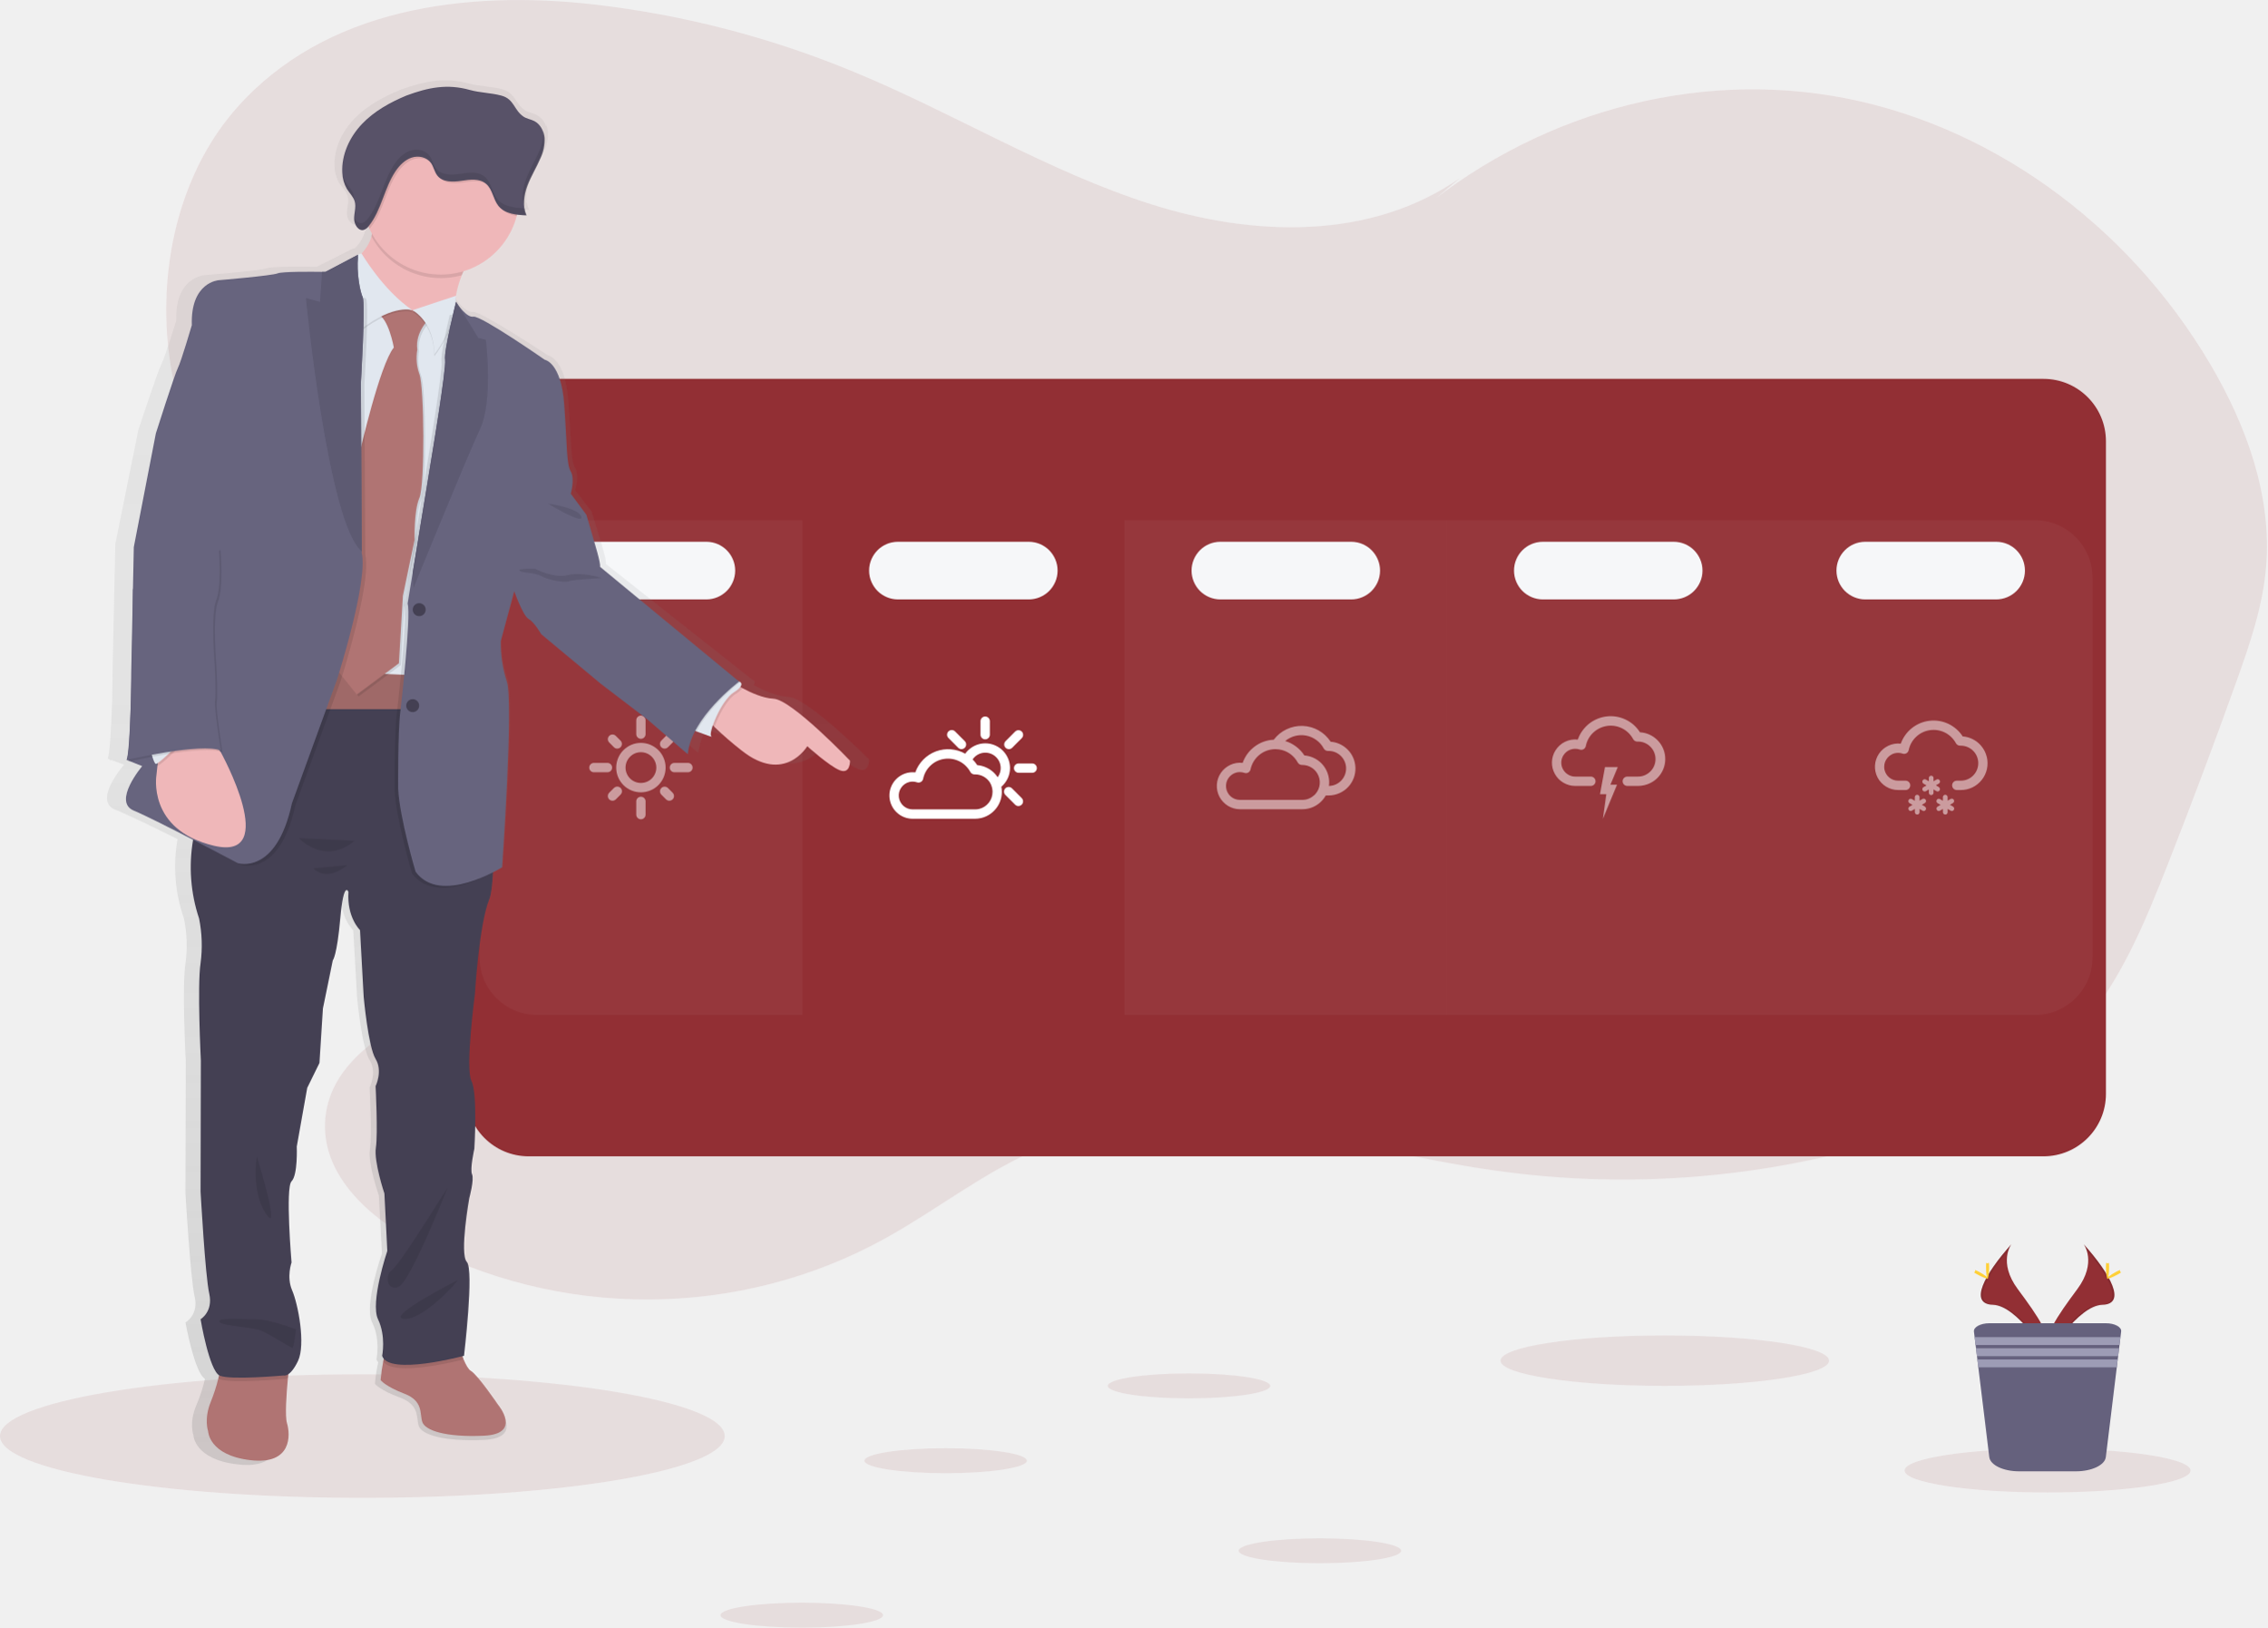
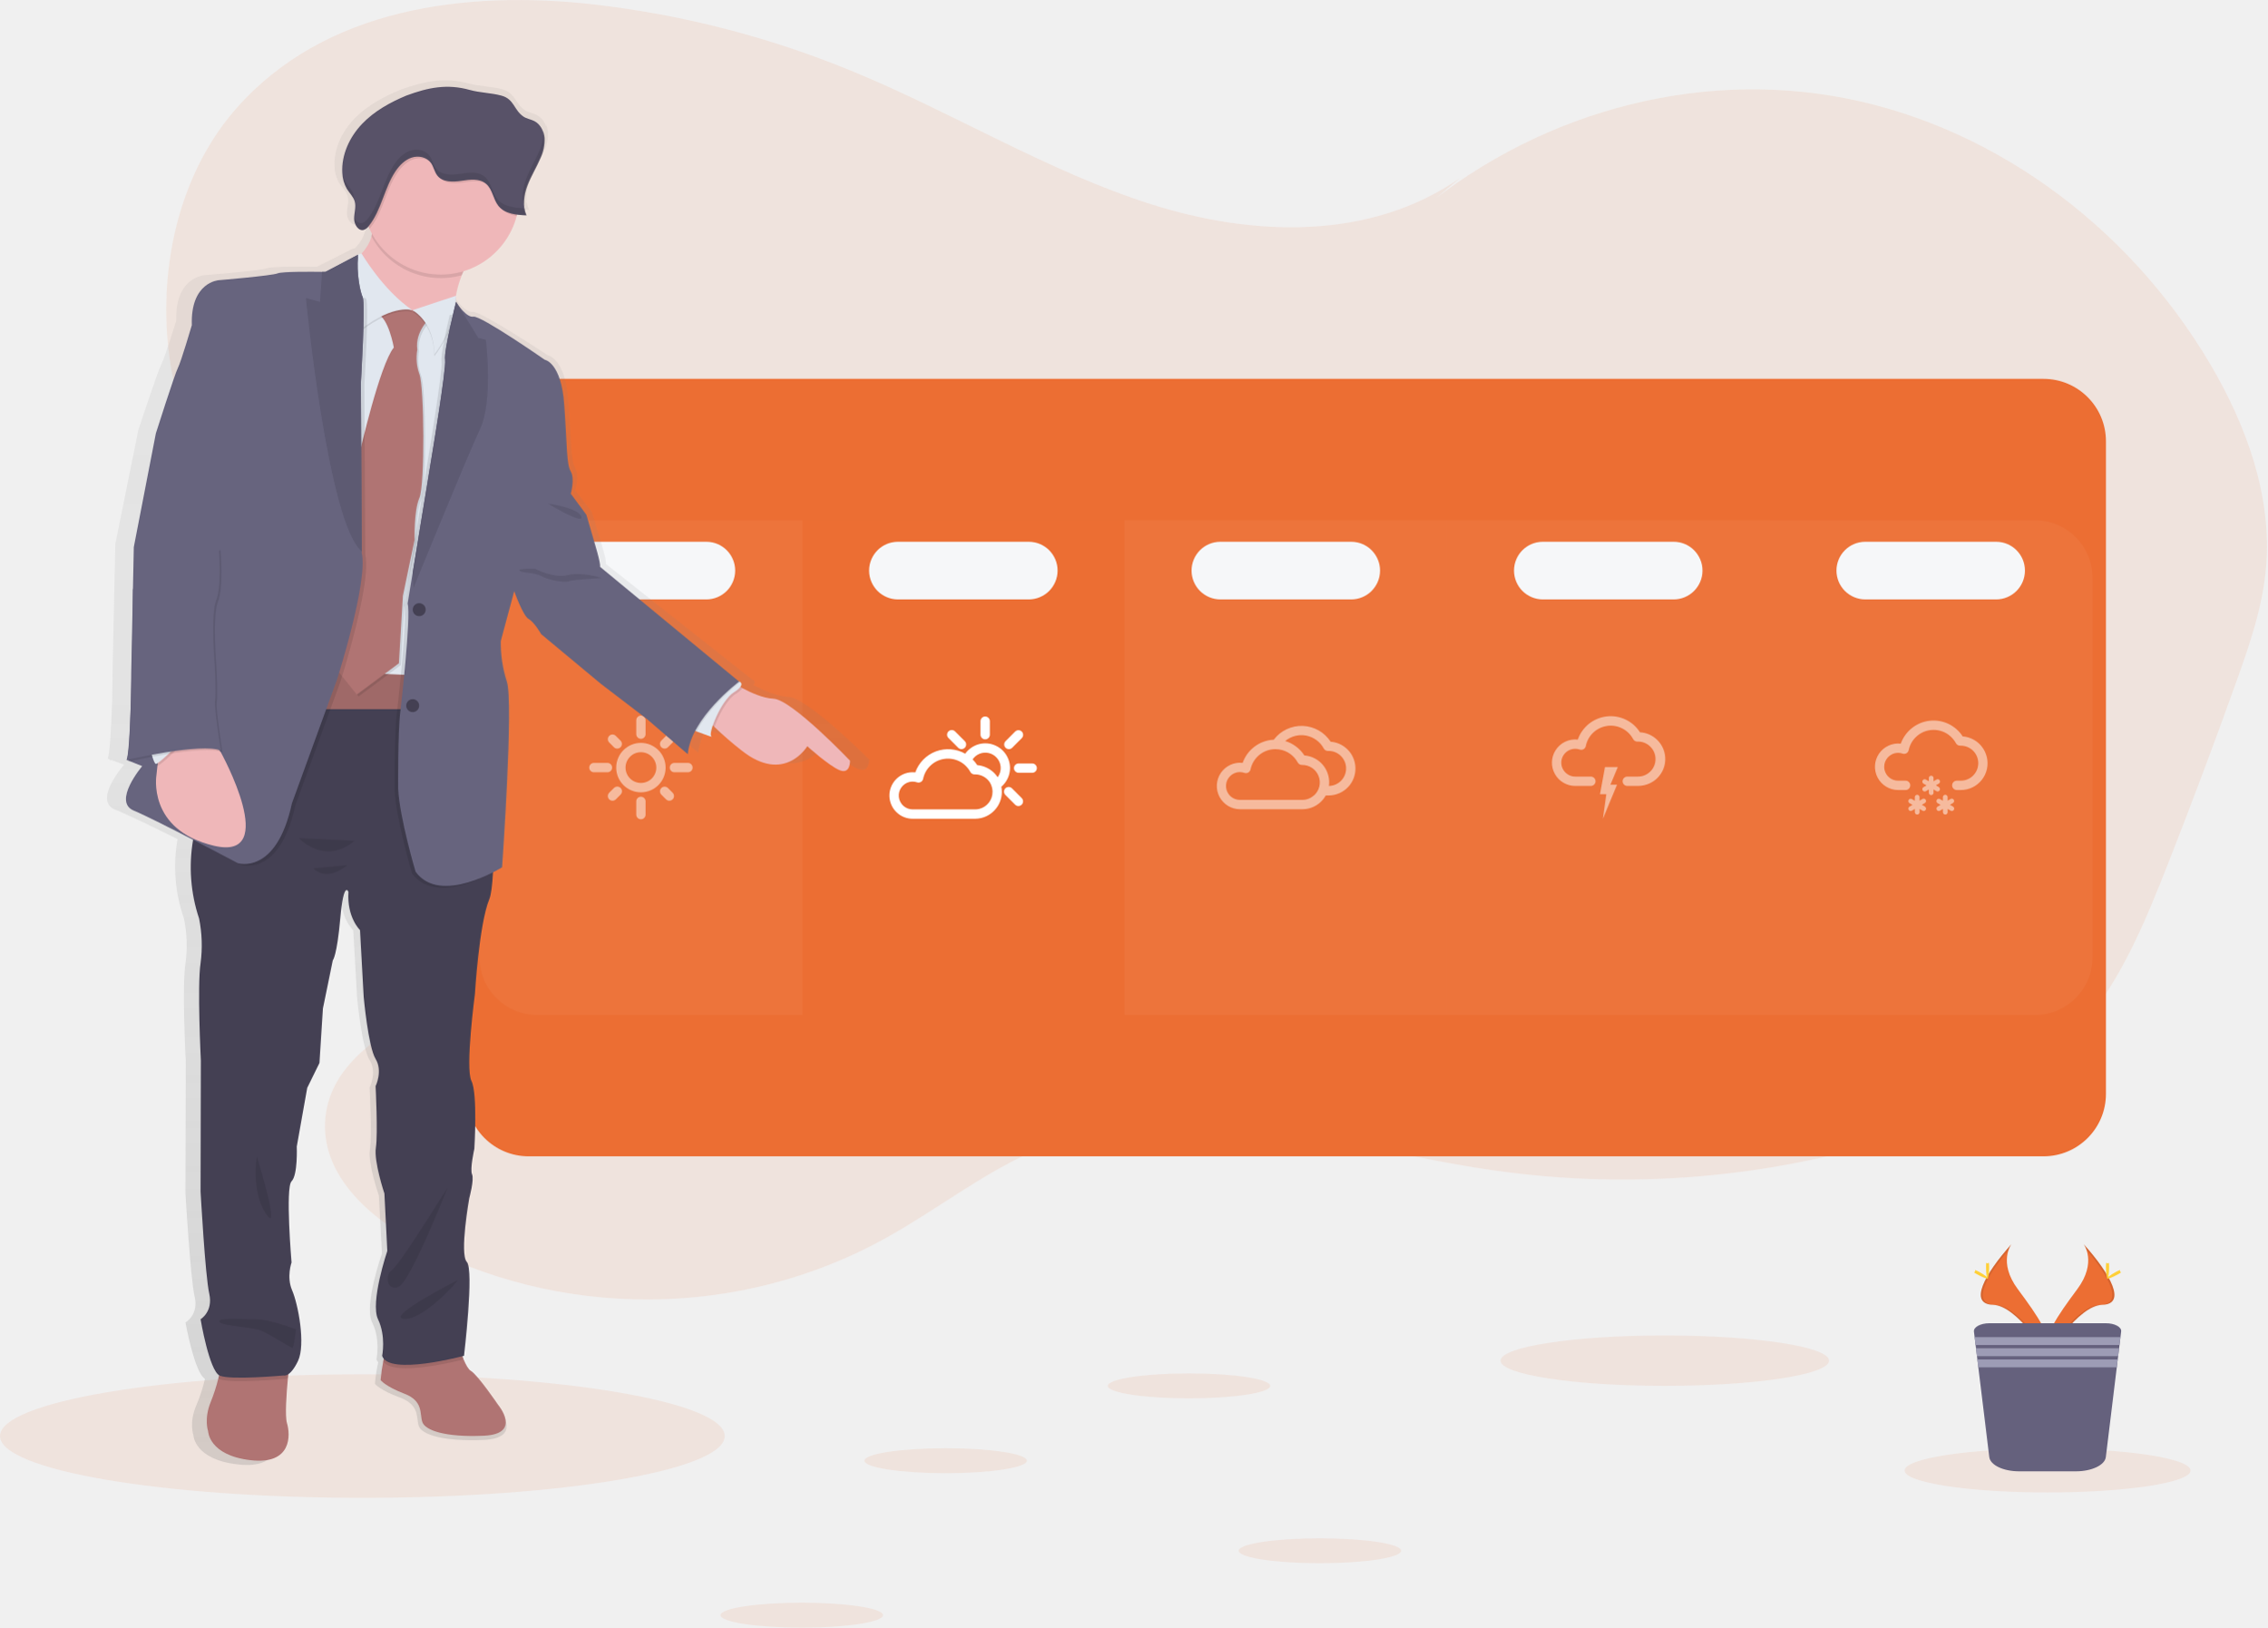
<svg xmlns="http://www.w3.org/2000/svg" id="119ba5e1-a42c-45e9-aad3-66da0c829769" data-name="Layer 1" width="1101.15" height="790.45" viewBox="0 0 1101.15 790.45">
  <defs>
    <linearGradient id="d34c74f8-f327-4968-abe7-f899c70f6e3c" x1="286.48" y1="766.2" x2="286.48" y2="93.7" gradientUnits="userSpaceOnUse">
      <stop offset="0" stop-color="gray" stop-opacity="0.25" />
      <stop offset="0.54" stop-color="gray" stop-opacity="0.12" />
      <stop offset="1" stop-color="gray" stop-opacity="0.1" />
    </linearGradient>
  </defs>
-   <path d="M758.6,141.21c-43.78,30.47-100.57,28.5-150.34,12.65s-95.48-44.09-144-64.16A470.28,470.28,0,0,0,337.8,56.92c-61.8-7-130.81,1.53-173.87,50.8-47.95,54.87-44.27,153.82,7.59,204.19,26.38,25.62,60.93,38.19,91,58.19s58,53.22,55.45,91.83c-2.38,35.74-30,63.16-58.57,80.37-22.08,13.3-49.29,27.82-51.95,55.37-2.57,26.65,20.3,47.54,42.14,59.41,71.25,38.75,159,38.38,230-1,25.32-14,48.6-32.71,75.15-43.65,69.73-28.73,146.56.19,220.39,10.76a443.07,443.07,0,0,0,187.44-13.56c36.57-10.74,73.27-27.15,98.95-57.73,18.52-22,30.06-49.95,40.9-77.5q17.32-44.08,33.31-88.78c6.39-17.89,12.69-36.12,14.34-55.26,3-34.69-9.62-69-26.79-98.24-40.77-69.49-109.45-118.36-183.78-130.77s-153.09,11.83-210.77,64.88" transform="translate(-49.43 -54.77)" fill="#922f34" opacity="0.1" />
-   <ellipse cx="176" cy="697.43" rx="176" ry="29.99" fill="#922f34" opacity="0.1" />
-   <rect x="226.43" y="183.98" width="796.46" height="377.59" rx="30.34" ry="30.34" fill="#922f34" />
+   <path d="M758.6,141.21c-43.78,30.47-100.57,28.5-150.34,12.65s-95.48-44.09-144-64.16A470.28,470.28,0,0,0,337.8,56.92c-61.8-7-130.81,1.53-173.87,50.8-47.95,54.87-44.27,153.82,7.59,204.19,26.38,25.62,60.93,38.19,91,58.19s58,53.22,55.45,91.83c-2.38,35.74-30,63.16-58.57,80.37-22.08,13.3-49.29,27.82-51.95,55.37-2.57,26.65,20.3,47.54,42.14,59.41,71.25,38.75,159,38.38,230-1,25.32-14,48.6-32.71,75.15-43.65,69.73-28.73,146.56.19,220.39,10.76a443.07,443.07,0,0,0,187.44-13.56c36.57-10.74,73.27-27.15,98.95-57.73,18.52-22,30.06-49.95,40.9-77.5q17.32-44.08,33.31-88.78c6.39-17.89,12.69-36.12,14.34-55.26,3-34.69-9.62-69-26.79-98.24-40.77-69.49-109.45-118.36-183.78-130.77s-153.09,11.83-210.77,64.88" transform="translate(-49.43 -54.77)" fill="#ec6e33" opacity="0.1" />
+   <ellipse cx="176" cy="697.43" rx="176" ry="29.99" fill="#ec6e33" opacity="0.1" />
+   <rect x="226.43" y="183.98" width="796.46" height="377.59" rx="30.34" ry="30.34" fill="#ec6e33" />
  <g opacity="0.2">
    <path d="M439.1,547.7H310.29a27.94,27.94,0,0,1-27.94-27.94V335.35a27.93,27.93,0,0,1,27.94-27.94H439.1Z" transform="translate(-49.43 -54.77)" fill="#fff" opacity="0.2" />
  </g>
  <g opacity="0.2">
    <path d="M1037.87,547.7H909.07V307.41h128.8a27.93,27.93,0,0,1,27.94,27.94V519.76A27.94,27.94,0,0,1,1037.87,547.7Z" transform="translate(-49.43 -54.77)" fill="#fff" opacity="0.2" />
  </g>
  <g opacity="0.2">
    <rect x="702.9" y="252.63" width="156.74" height="240.29" fill="#fff" opacity="0.2" />
  </g>
  <g opacity="0.2">
    <rect x="546.16" y="252.63" width="156.74" height="240.29" fill="#fff" opacity="0.2" />
  </g>
  <g opacity="0.2">
-     <rect x="389.42" y="252.63" width="156.74" height="240.29" fill="#922f34" opacity="0.2" />
+     <rect x="389.42" y="252.63" width="156.74" height="240.29" fill="#ec6e33" opacity="0.2" />
  </g>
  <path d="M527.94,413.82a2.27,2.27,0,0,1-2.27-2.27V405a2.27,2.27,0,1,1,4.54,0v6.57A2.27,2.27,0,0,1,527.94,413.82Z" transform="translate(-49.43 -54.77)" fill="#fff" />
  <path d="M516.44,418.58a2.26,2.26,0,0,1-1.6-.66l-4.64-4.65a2.27,2.27,0,1,1,3.2-3.21l4.65,4.65a2.27,2.27,0,0,1-1.61,3.87Z" transform="translate(-49.43 -54.77)" fill="#fff" />
  <path d="M544.09,446.22a2.28,2.28,0,0,1-1.61-.66l-4.64-4.65a2.27,2.27,0,1,1,3.21-3.2l4.64,4.64a2.27,2.27,0,0,1-1.6,3.87Z" transform="translate(-49.43 -54.77)" fill="#fff" />
  <path d="M550.77,430.08H544.2a2.27,2.27,0,0,1,0-4.54h6.57a2.27,2.27,0,0,1,0,4.54Z" transform="translate(-49.43 -54.77)" fill="#fff" />
  <path d="M539.44,418.58a2.27,2.27,0,0,1-1.6-3.87l4.64-4.65a2.27,2.27,0,1,1,3.21,3.21l-4.64,4.65A2.3,2.3,0,0,1,539.44,418.58Z" transform="translate(-49.43 -54.77)" fill="#fff" />
  <path d="M540,427.81a12,12,0,0,0-21.77-7A16.87,16.87,0,0,0,494,429.89a11.34,11.34,0,0,0-3.89.23,11.3,11.3,0,0,0-8.38,13.58,11.27,11.27,0,0,0,11,8.69H523a13.31,13.31,0,0,0,3-.35,13.05,13.05,0,0,0,9.79-15.19A12,12,0,0,0,540,427.81Zm-15,19.81a8.08,8.08,0,0,1-2,.23H492.68a6.75,6.75,0,0,1-1.55-13.31,6.86,6.86,0,0,1,1.56-.19,6.6,6.6,0,0,1,2.15.36,2.29,2.29,0,0,0,1.86-.18,2.26,2.26,0,0,0,1.09-1.51,12.34,12.34,0,0,1,22.89-3.45.31.31,0,0,1,.05.1,2.3,2.3,0,0,0,2.07,1.19h.25a8.46,8.46,0,0,1,7.24,4,8.78,8.78,0,0,1,1,2.5,9.19,9.19,0,0,1,.23,1.87A8.51,8.51,0,0,1,525,447.62Zm6.08-18.54a13.2,13.2,0,0,0-7-2.73,16.79,16.79,0,0,0-2.25-2.78A7.47,7.47,0,1,1,534,432.23,13.08,13.08,0,0,0,531.08,429.08Z" transform="translate(-49.43 -54.77)" fill="#fff" />
  <g opacity="0.5">
    <path d="M707.44,425a13,13,0,0,0-11.69-10,16.87,16.87,0,0,0-27.63-1A16.87,16.87,0,0,0,653,425.26a11.29,11.29,0,1,0-1.29,22.51H682a13.29,13.29,0,0,0,3-.35,13.05,13.05,0,0,0,8.38-6.34h1.34a13.31,13.31,0,0,0,3-.35A13.06,13.06,0,0,0,707.44,425Zm-19.77,16A8.5,8.5,0,0,1,684,443a8.76,8.76,0,0,1-2,.23H651.66a6.75,6.75,0,0,1-1.55-13.32,6.87,6.87,0,0,1,3,0,5.94,5.94,0,0,1,.72.21,2.29,2.29,0,0,0,3-1.7,12.37,12.37,0,0,1,12.08-9.83,11.8,11.8,0,0,1,1.69.12,12.34,12.34,0,0,1,9.17,6.36,2.24,2.24,0,0,0,2.06,1.19H682a8.5,8.5,0,0,1,5.63,14.85Zm9-4.77a8.18,8.18,0,0,1-1.77.23,12.86,12.86,0,0,0-.23-4.81,13,13,0,0,0-11.69-10,16.88,16.88,0,0,0-9.32-7,12.32,12.32,0,0,1,18.74,3.62,2.26,2.26,0,0,0,2.07,1.19h.25a8.5,8.5,0,0,1,2,16.77Z" transform="translate(-49.43 -54.77)" fill="#fff" />
  </g>
  <g opacity="0.5">
    <path d="M998,446.46l-1.46-.85,1.46-.84a1.14,1.14,0,0,0-1.13-2l-1.47.85V442a1.14,1.14,0,1,0-2.27,0v1.67l-1.45-.84a1.14,1.14,0,0,0-1.13,2l1.45.83-1.45.84a1.13,1.13,0,0,0-.41,1.55,1.14,1.14,0,0,0,1,.57,1,1,0,0,0,.56-.16l1.45-.83v1.69a1.14,1.14,0,0,0,2.27,0v-1.69l1.47.84a1,1,0,0,0,.56.16,1.16,1.16,0,0,0,1-.57A1.14,1.14,0,0,0,998,446.46Z" transform="translate(-49.43 -54.77)" fill="#fff" />
    <path d="M991.17,437l-1.46-.84,1.46-.85a1.12,1.12,0,0,0,.41-1.54,1.13,1.13,0,0,0-1.55-.42l-1.46.85v-1.68a1.14,1.14,0,0,0-2.27,0v1.67l-1.45-.83a1.13,1.13,0,1,0-1.13,2l1.45.84-1.45.83a1.13,1.13,0,0,0,.57,2.12,1.12,1.12,0,0,0,.56-.15l1.45-.84v1.7a1.14,1.14,0,0,0,2.27,0v-1.7L990,439a1.18,1.18,0,0,0,.57.15,1.14,1.14,0,0,0,.57-2.12Z" transform="translate(-49.43 -54.77)" fill="#fff" />
    <path d="M984.36,446.46l-1.46-.85,1.46-.84a1.14,1.14,0,0,0-1.13-2l-1.47.85V442a1.14,1.14,0,1,0-2.27,0v1.67l-1.44-.84a1.14,1.14,0,0,0-1.14,2l1.45.83-1.45.84a1.13,1.13,0,0,0-.41,1.55,1.14,1.14,0,0,0,1,.57,1.1,1.1,0,0,0,.57-.16l1.44-.83v1.69a1.14,1.14,0,0,0,2.27,0v-1.69l1.47.84a1,1,0,0,0,.56.16,1.14,1.14,0,0,0,.57-2.12Z" transform="translate(-49.43 -54.77)" fill="#fff" />
    <path d="M1014.44,422.4a13.05,13.05,0,0,0-11.69-10,16.88,16.88,0,0,0-30.08,3.53,11.29,11.29,0,1,0-1.29,22.51H975a2.27,2.27,0,0,0,0-4.54h-3.65a6.72,6.72,0,0,1-6.56-5.2,6.77,6.77,0,0,1,5-8.12,6.84,6.84,0,0,1,3.72.17,2.27,2.27,0,0,0,3-1.69,12.34,12.34,0,0,1,22.94-3.35,2.26,2.26,0,0,0,2.06,1.19h.26a8.5,8.5,0,0,1,2,16.77,8.74,8.74,0,0,1-2,.23h-1.89a2.27,2.27,0,0,0,0,4.54h1.89a13,13,0,0,0,12.69-16.05Z" transform="translate(-49.43 -54.77)" fill="#fff" />
  </g>
  <g opacity="0.5">
    <path d="M848,436.1a13.29,13.29,0,0,1-3,.35h-5.17a2.27,2.27,0,0,1,0-4.54H845a8.76,8.76,0,0,0,2-.23,8.5,8.5,0,0,0-2-16.77h-.26a2.24,2.24,0,0,1-2.06-1.19,12.35,12.35,0,0,0-23,3.35,2.26,2.26,0,0,1-3,1.69,6.76,6.76,0,0,0-7.9,2.85,6.76,6.76,0,0,0,5.74,10.3h7.6a2.27,2.27,0,0,1,0,4.54h-7.6a11.29,11.29,0,0,1-9.6-17.22,11.35,11.35,0,0,1,10.89-5.29A16.87,16.87,0,0,1,846,410.41a13,13,0,0,1,2,25.69Z" transform="translate(-49.43 -54.77)" fill="#fff" />
    <polygon points="782.21 381.09 785.41 381.09 778.56 397.63 780.2 385.71 777.15 385.71 779.56 372.5 785.79 372.5 782.21 381.09" fill="#fff" />
  </g>
  <g opacity="0.5">
    <path d="M360.72,413.56a2.27,2.27,0,0,1-2.26-2.27v-6.57a2.27,2.27,0,1,1,4.53,0v6.57A2.27,2.27,0,0,1,360.72,413.56Z" transform="translate(-49.43 -54.77)" fill="#fff" />
    <path d="M344.46,429.82h-6.57a2.27,2.27,0,0,1,0-4.54h6.57a2.27,2.27,0,0,1,0,4.54Z" transform="translate(-49.43 -54.77)" fill="#fff" />
    <path d="M360.72,452.65a2.27,2.27,0,0,1-2.26-2.27v-6.57a2.27,2.27,0,0,1,4.53,0v6.57A2.27,2.27,0,0,1,360.72,452.65Z" transform="translate(-49.43 -54.77)" fill="#fff" />
    <path d="M383.55,429.82H377a2.27,2.27,0,0,1,0-4.54h6.56a2.27,2.27,0,0,1,0,4.54Z" transform="translate(-49.43 -54.77)" fill="#fff" />
    <path d="M360.72,439.56a12,12,0,1,1,12-12A12,12,0,0,1,360.72,439.56Zm0-19.48a7.47,7.47,0,1,0,7.48,7.47A7.48,7.48,0,0,0,360.72,420.08Z" transform="translate(-49.43 -54.77)" fill="#fff" />
    <path d="M349.23,418.32a2.26,2.26,0,0,1-1.61-.66l-2.32-2.32a2.27,2.27,0,0,1,3.21-3.21l2.32,2.32a2.27,2.27,0,0,1-1.6,3.87Z" transform="translate(-49.43 -54.77)" fill="#fff" />
    <path d="M346.9,443.64a2.27,2.27,0,0,1-1.6-3.87l2.32-2.32a2.27,2.27,0,1,1,3.21,3.21L348.51,443A2.3,2.3,0,0,1,346.9,443.64Z" transform="translate(-49.43 -54.77)" fill="#fff" />
    <path d="M374.55,443.64a2.28,2.28,0,0,1-1.61-.66l-2.32-2.32a2.27,2.27,0,0,1,3.21-3.21l2.32,2.32a2.27,2.27,0,0,1-1.6,3.87Z" transform="translate(-49.43 -54.77)" fill="#fff" />
    <path d="M372.22,418.32a2.27,2.27,0,0,1-1.6-3.87l2.32-2.32a2.27,2.27,0,0,1,3.21,3.21l-2.32,2.32A2.28,2.28,0,0,1,372.22,418.32Z" transform="translate(-49.43 -54.77)" fill="#fff" />
  </g>
  <rect x="265.53" y="263.1" width="91.54" height="28" rx="14" ry="14" fill="#f6f7f9" />
  <rect x="422.14" y="263.1" width="91.54" height="28" rx="14" ry="14" fill="#f6f7f9" />
  <rect x="578.76" y="263.1" width="91.54" height="28" rx="14" ry="14" fill="#f6f7f9" />
  <rect x="735.38" y="263.1" width="91.54" height="28" rx="14" ry="14" fill="#f6f7f9" />
  <rect x="892" y="263.1" width="91.54" height="28" rx="14" ry="14" fill="#f6f7f9" />
  <path d="M471.57,423.59s-29.84-29.95-39.18-30.38c-5.37-.24-11.57-2.93-15.87-5.16l-1.1-.58c1-1.31.47-2-.05-2.37a2.4,2.4,0,0,0-.55-.26l-71.14-56.2c.67-1.07-3.11-13-3.11-13l-3.78-12.43-8-10.35s2.23-7.24,0-10.86-1.77-12.14-3.33-32.79-10-21.93-10-21.93S282.76,205.58,279,206.22c-3.52.59-8.22-6.22-8.84-7.14l-.07-.1s0,.09-.06.24q.08-1.17.06-2.37h0c0-.29,0-.57,0-.86h0A49.46,49.46,0,0,1,273,186c.28-.69.56-1.34.84-1.94A39.25,39.25,0,0,0,301.1,157c.06-.23.11-.46.17-.69,1.61.2,3.24.29,4.82.35h.3a13.38,13.38,0,0,1-1.07-3.41H305a15.19,15.19,0,0,1-.19-1.77c.12.39.25.78.4,1.17a21.76,21.76,0,0,1,1.62-10.53c1.83-4.65,4.64-8.88,6.65-13.46a20.35,20.35,0,0,0,2.07-9.87,11.67,11.67,0,0,0-.91-3.56,1,1,0,0,0,0,.16c0,.25,0,.5,0,.76a9.51,9.51,0,0,0-4.64-5.65c-1.8-.88-3.91-1.1-5.58-2.21-4.93-3.26-4.65-8.54-11.22-10.24-5.28-1.37-10.87-1.35-16.2-2.78-11.5-3.06-21.22-1.15-32.34,2.79-8.32,3.33-16.44,7.6-22.72,13.93s-10.56,15-10,23.82a16.31,16.31,0,0,0,2.31,7.92c1.33,2.08,3.33,3.81,4,6.17.8,2.72-.31,5.6-.32,8.44,0,2.58,1.81,5.6,4.24,5.56a2.91,2.91,0,0,0,1-.09,4.72,4.72,0,0,0,2.18-1.51c.15.34.3.68.46,1,.38.81.8,1.61,1.25,2.38-.07.43-.15.86-.25,1.27a19.25,19.25,0,0,1-5.05,8.41,3.79,3.79,0,0,0-1.7.54h0l-.49.24-16.22,8.18-1.78,0c-5.24-.07-20.35-.19-22.67.74-2.82,1.15-30.09,3.34-30.09,3.34s-14.53.85-13.78,22c0,0-5.49,17.93-7.12,20.91s-11.26,32.07-11.26,32.07L105.42,319l-1.34,61.59s0,7-.22,15.31c-.49,13.82-1.18,25.28-2.14,27.27h0l1,.4a4,4,0,0,1-.16.46l.88-.2,6.23,2.32S94.3,443.6,105.42,448c5.49,2.17,18.5,8.46,30.27,14.27a75.86,75.86,0,0,0,3.07,38.52,63.9,63.9,0,0,1,.75,21.86c-1.77,11.07.15,47.69.15,47.69l-.15,64.16s2.37,41.16,4.45,50-4.45,12.5-4.45,12.5,4.27,24.19,9.45,27.4c-.1.47-.22,1-.35,1.47a79.79,79.79,0,0,1-3.91,11.58c-3.56,8.37-1.33,14.33-1.33,14.33s.29,11.79,21.63,14.2,20.46-12.5,18.68-18.17c-1.09-3.47-.3-14.25.49-22.11.06-.63.12-1.24.18-1.82,1.31-.84,3-2.63,5-6.45,4.14-8.23,0-28.1-3-34.63s-.3-13.63-.3-13.63-3.26-36.62,0-39.73,2.67-17,2.67-17l5.34-28.68,6.22-12.2,1.78-26.69,5-23.56s2.07-2,3.85-20.72,4.15-12.78,4.15-12.78c-.88,12.49,5.93,18.74,5.93,18.74l1.86,32.65s2.29,24.4,6.08,30.37,0,13.34,0,13.34,1.25,23.27.15,30.09,4.36,22.43,4.36,22.43l1.48,28.1s-8.89,25.26-4.74,33.5,2.08,17.88,2.08,17.88a4.17,4.17,0,0,0,.88,1.49c-.11.43-.22.87-.32,1.33a79,79,0,0,0-1.3,9.1s2.22,3,12.15,6.67,7.71,9.94,9.19,13.92,11.56,7.51,31.42,6.66,7.26-15.18,7.26-15.18-10.37-14.62-13.93-16.61c-1.23-.69-2.52-2.94-3.7-5.63-.22-.5-.43-1-.64-1.54l.83-.21s5.29-42,1.44-46,1.27-31.23,1.27-31.23,2.58-9.07,1.4-11.63,1.18-12.49,1.18-12.49,1.78-27-1.49-33.21,1.78-42.59,1.78-42.59,2.08-34.06,7.32-46.26c1-2.24,1.56-7,1.92-13.2,2.9-1.41,4.7-2.49,4.7-2.49s6-80.9,2.44-90.91A58.57,58.57,0,0,1,293,365l6.89-24.48s4.45,12.13,7.34,13.62,6.45,7.46,6.45,7.46l30.45,24.27,23.57,17.24,20.9,17.25A29.3,29.3,0,0,1,392.37,409l.74.27c3.86,1.39,8.76,3.11,7.56,2.41-.66-.39-.31-2.58.72-5.45l.89.86A171.74,171.74,0,0,0,416,418.48c22.11,16.88,33.72-2,33.72-2s11.12,9.64,16.6,11.77S471.57,423.59,471.57,423.59Z" transform="translate(-49.43 -54.77)" fill="url(#d34c74f8-f327-4968-abe7-f899c70f6e3c)" />
  <path d="M234.29,725s2.12,3,11.55,6.62,7.32,9.86,8.73,13.81,11,7.46,29.86,6.61,6.9-15.06,6.9-15.06-9.86-14.51-13.24-16.48c-1.17-.68-2.39-2.92-3.52-5.58a104.23,104.23,0,0,1-3.81-11.61s-31.12,4.23-33.37,7.33a15.48,15.48,0,0,0-1.85,5.33A82.11,82.11,0,0,0,234.29,725Z" transform="translate(-49.43 -54.77)" fill="#b07473" />
  <path d="M150.5,749.82s.28,11.69,20.56,14.08,19.43-12.39,17.74-18c-1-3.44-.28-14.14.47-21.94.47-5,.94-8.77.94-8.77s-34.08.71-33.8,2.54a22.87,22.87,0,0,1-.93,6.4,81.53,81.53,0,0,1-3.71,11.49C148.39,743.9,150.5,749.82,150.5,749.82Z" transform="translate(-49.43 -54.77)" fill="#b07473" />
  <path d="M391,401.2c.58,1.2,2,3.24,5.47,6.64a165.64,165.64,0,0,0,13.05,11.31c21,16.75,32-2,32-2s10.56,9.58,15.78,11.69,5-4.65,5-4.65S434,394.51,425.12,394.08c-5.11-.24-11-2.9-15.08-5.12-3-1.64-5.06-3-5.06-3l-7.62,7.35-6.64,6.4S390.45,400,391,401.2Z" transform="translate(-49.43 -54.77)" fill="#efb7b9" />
  <path d="M237.39,710.67a15.48,15.48,0,0,0-1.85,5.33c5.24,7.63,36.41-.37,39-1a104.23,104.23,0,0,1-3.81-11.61S239.64,707.57,237.39,710.67Z" transform="translate(-49.43 -54.77)" opacity="0.1" />
  <path d="M155.48,724.11a3,3,0,0,0,.65.42c5.07,2.3,31-.06,31-.06a2.67,2.67,0,0,0,2.16-.53c.47-5,.94-8.77.94-8.77s-34.08.71-33.8,2.54A22.87,22.87,0,0,1,155.48,724.11Z" transform="translate(-49.43 -54.77)" opacity="0.1" />
  <path d="M146.12,500.84a66,66,0,0,1,.72,21.68c-1.69,11,.14,47.32.14,47.32l-.14,63.66s2.25,40.84,4.22,49.56-4.22,12.4-4.22,12.4,4.22,25.07,9.29,27.38,31-.06,31-.06,3.1,1.13,7-7,0-27.88-2.82-34.37-.28-13.52-.28-13.52-3.1-36.33,0-39.42,2.53-16.9,2.53-16.9l5.07-28.45L204.58,571l1.69-26.48,4.79-23.37s2-2,3.66-20.57,3.94-12.67,3.94-12.67c-.84,12.39,5.63,18.58,5.63,18.58l1.77,32.4s2.18,24.22,5.78,30.13,0,13.24,0,13.24,1.19,23.1.14,29.86,4.14,22.25,4.14,22.25l1.41,27.89s-8.45,25.06-4.5,33.23,2,17.74,2,17.74c3.1,9.87,39.75,0,39.75,0s5-41.68,1.37-45.62,1.21-31,1.21-31,2.45-9,1.33-11.54,1.12-12.4,1.12-12.4,1.69-26.76-1.41-32.95,1.69-42.25,1.69-42.25,2-33.8,6.95-45.91c.92-2.22,1.49-6.93,1.83-13.14,1.49-27.61-1.83-84.87-1.83-84.87l-13.78-18.88-14.38-.76L245,373.15l-26.06-1.38L193.2,370.4l-31.44-1.67s-6.47,58-15.64,83.1a66.07,66.07,0,0,0-2.91,10.76A78.45,78.45,0,0,0,146.12,500.84Z" transform="translate(-49.43 -54.77)" fill="#444053" />
  <path d="M222.74,180l11.2,27.46,24.29,4s12.89,4.44,12.25-6.55c-.33-5.82,1.47-12,3.23-16.52a56.47,56.47,0,0,1,3.11-6.71s-49.85-28.1-47.1-18.59a12.45,12.45,0,0,1,.12,6.4C228.35,175.75,222.74,180,222.74,180Z" transform="translate(-49.43 -54.77)" fill="#efb7b9" />
  <polygon points="202.47 325.23 147.83 325.23 150.64 344.38 203.59 344.38 202.47 325.23" fill="#b07473" />
  <polygon points="202.47 325.23 147.83 325.23 150.64 344.38 203.59 344.38 202.47 325.23" opacity="0.1" />
  <path d="M391,401.2c.58,1.2,2,3.24,5.47,6.64,1.85-5.43,6-13.33,10.2-16A11,11,0,0,0,410,389c-3-1.64-5.06-3-5.06-3l-7.62,7.35Z" transform="translate(-49.43 -54.77)" opacity="0.1" />
  <path d="M383.71,408.45s1.86.72,4.08,1.55c3.67,1.39,8.33,3.1,7.18,2.39-1.82-1.12,4.52-17.32,10.89-21.4,4.74-3,3.85-4.44,3.08-5a1.9,1.9,0,0,0-.51-.25l-5.14-1.84Z" transform="translate(-49.43 -54.77)" fill="#e1e7ef" />
  <path d="M229.72,163.13a12.45,12.45,0,0,1,.12,6.4,38.14,38.14,0,0,0,43.87,18.9,56.47,56.47,0,0,1,3.11-6.71S227,153.62,229.72,163.13Z" transform="translate(-49.43 -54.77)" opacity="0.1" />
  <path d="M225.42,150a38.1,38.1,0,1,0,38.09-38.09A37.86,37.86,0,0,0,225.42,150Z" transform="translate(-49.43 -54.77)" fill="#efb7b9" />
  <path d="M191.9,380.07l24.29,1.09,28,1.25,13.66.62,1-9.14,10.79-94.58,3.59-71.61h-9.72l-26.82-4.44-9.53-3.56h0L214.72,195l-10.14,20.71-3.38,94.84-8,59.83Z" transform="translate(-49.43 -54.77)" fill="#e1e7ef" />
  <path d="M225.07,275.09s9.71-42.46,16.47-50.7c0,0-2.53-14.58-8.13-16.48s8.56-4.65,8.56-4.65l8.66,3,8.66,3.54s-7.61,6.76-6.34,15.63A22.79,22.79,0,0,0,254,237.27c2.32,5.92,2.74,53.87,0,60.21s-2.32,20.28-2.32,20.28L246,345l-1.9,32.74L223.59,393l-14.37-18Z" transform="translate(-49.43 -54.77)" opacity="0.1" />
  <path d="M224.22,274.24s9.72-42.46,16.48-50.7c0,0-2.54-14.57-8.13-16.47s8.55-4.65,8.55-4.65l8.66,3,8.66,3.54s-7.6,6.76-6.33,15.63a22.85,22.85,0,0,0,1,11.83c2.33,5.91,2.75,53.87,0,60.2s-2.32,20.28-2.32,20.28l-5.7,27.25-1.91,32.74-20.49,15.21-14.36-17.95Z" transform="translate(-49.43 -54.77)" fill="#b07473" />
  <path d="M270.89,199.25l-21.11,7s10.55,5.44,10.56,21.5C260.34,227.77,271.08,214.66,270.89,199.25Z" transform="translate(-49.43 -54.77)" opacity="0.1" />
  <path d="M270.89,198.4l-21.11,7s10.55,5.44,10.56,21.49C260.34,226.92,271.08,213.82,270.89,198.4Z" transform="translate(-49.43 -54.77)" fill="#e1e7ef" />
  <path d="M225.05,178.72s10.37,17.89,24.73,27.55c0,0-8.7-3.22-24.73,9C225.05,215.3,215.1,179.53,225.05,178.72Z" transform="translate(-49.43 -54.77)" opacity="0.1" />
  <path d="M225.05,177.88s10.37,17.88,24.73,27.55c0,0-8.7-3.22-24.73,9C225.05,214.46,215.1,178.69,225.05,177.88Z" transform="translate(-49.43 -54.77)" fill="#e1e7ef" />
  <path d="M383.71,408.45s1.86.72,4.08,1.55c6.28-12.14,19-22.27,21.15-24a1.9,1.9,0,0,0-.51-.25l-5.14-1.84Z" transform="translate(-49.43 -54.77)" opacity="0.1" />
  <path d="M241.12,438.59c.64,14.15,8.45,40.35,8.45,40.35,9.82,13.6,31.56,3.62,39.27-.54,1.49-27.61-1.83-84.87-1.83-84.87l-13.78-18.88-14.38-.76,10.79-94.58,3.59-71.61h-5.37c-1.74,7.28-4.48,19.58-4,22.6.7,4.37-6.63,47.89-6.63,47.89l-9.06,55.44-2.48,15.11c.82,2.53.21,13.28-.72,24.41-.27,3.11-.55,6.26-.83,9.26-1,10.27-2,18.86-2,18.86C240.91,411,241.12,438.59,241.12,438.59Z" transform="translate(-49.43 -54.77)" opacity="0.1" />
  <path d="M242.81,437.74c.64,14.16,8.45,40.35,8.45,40.35,12,16.69,42-2.11,42-2.11s5.7-80.27,2.32-90.2a60.23,60.23,0,0,1-2.95-19.65l6.54-24.29s4.23,12,7,13.52,6.12,7.39,6.12,7.39l28.94,24.08,22.39,17.11,19.86,17.11c1.48-17.74,24.93-35.27,24.93-35.27L340.83,330c.63-1.06-3-12.89-3-12.89l-3.59-12.33-7.6-10.27s2.11-7.18,0-10.77-1.69-12-3.17-32.53S314,229.46,314,229.46,283,207.91,279.36,208.54c-3.35.6-7.82-6.16-8.41-7.08l-.06-.1s-6,23.73-5.33,28.1-6.63,47.88-6.63,47.88l-9.06,55.44-2.48,15.12c1.84,5.66-3.52,52.52-3.52,52.52C242.6,410.14,242.81,437.74,242.81,437.74Z" transform="translate(-49.43 -54.77)" fill="#67647e" />
  <path d="M143.21,462.59c12.11,6.24,23.34,12.19,23.34,12.19s18.74,6.2,26.34-29l21.83-59.85s.57-1.78,1.47-4.76c.74-2.43,1.7-5.67,2.73-9.39,4.29-15.25,10-38.54,7.91-47.68v-.71l-.43-81.81s2.31-38.46.87-41.63a1.66,1.66,0,0,0-.11-.24h0L214.72,195l-10.14,20.71-3.38,94.84-8,59.83-31.44-1.67s-6.47,58-15.64,83.1A66.07,66.07,0,0,0,143.21,462.59Z" transform="translate(-49.43 -54.77)" opacity="0.1" />
  <path d="M114.44,448.45c10.57,4.36,50.42,25.48,50.42,25.48s18.74,6.21,26.34-29L213,385.08s15.35-47.75,12.11-61.83v-.71l-.43-81.82s2.31-38.45.87-41.62c-1.35-3-3-11.91-2.29-19.49.05-.4.09-.8.14-1.2l-.48.26-15.42,8.11-1.69,0c-5-.07-19.34-.19-21.54.74-2.68,1.13-28.59,3.31-28.59,3.31s-13.8.84-13.09,21.86c0,0-5.22,17.79-6.76,20.74s-10.71,31.82-10.71,31.82l-10.71,55.22-1.26,61.11s-.14,39-2.25,42.25l7.6,3S103.88,444.08,114.44,448.45Z" transform="translate(-49.43 -54.77)" fill="#67647e" />
  <path d="M151.91,413.8l4.79,6.34s29.29,53.09-3.38,45.35S125.43,431,125.43,431l2-18.59Z" transform="translate(-49.43 -54.77)" fill="#efb7b9" />
  <path d="M193.17,700.39c-.7-.14-12.11-4.93-20-4.93s-18.45-.85-17.18,1.27,16.48,2.39,20.84,4.5,13.66,7.89,14.51,8.17S193.17,700.39,193.17,700.39Z" transform="translate(-49.43 -54.77)" opacity="0.1" />
  <path d="M271.75,676.45c-.14.84-16.9,19.66-26.19,18.84S271.75,676.45,271.75,676.45Z" transform="translate(-49.43 -54.77)" opacity="0.1" />
  <path d="M266.82,631.52s-18,45.77-23.8,48.17-6.62-5.64-3.52-7.89S252.18,654.76,266.82,631.52Z" transform="translate(-49.43 -54.77)" opacity="0.1" />
  <path d="M174.16,616.45s-3,16.9,4.5,27.89S174.16,616.45,174.16,616.45Z" transform="translate(-49.43 -54.77)" opacity="0.1" />
  <path d="M221.48,463.23c.32-.26-26.9-1.41-26.9-1.41S206.83,475.2,221.48,463.23Z" transform="translate(-49.43 -54.77)" opacity="0.1" />
  <path d="M218.1,474.92l-16.48,1.55S207.39,483.51,218.1,474.92Z" transform="translate(-49.43 -54.77)" opacity="0.1" />
  <path d="M315.55,299.31s14.79,2,16.2,6.34S315.55,299.31,315.55,299.31Z" transform="translate(-49.43 -54.77)" opacity="0.1" />
  <path d="M341.74,335.5c-1.12-.42-10.28-3.1-16.75-1.41s-15.64-3.1-15.64-3.1-9.29-.28-7.46,1,7.32.7,10.42,2.54,11.25,3.38,13.3,2.53S341.74,335.5,341.74,335.5Z" transform="translate(-49.43 -54.77)" opacity="0.1" />
  <path d="M249.87,332.78l.34,7.65s25.91-63.65,32.38-77.32,2.83-43.37,2.83-43.37l-3.67-.85L271,201.46l-.06-.1s-6,23.73-5.33,28.1-6.63,47.88-6.63,47.88Z" transform="translate(-49.43 -54.77)" fill="#67647e" />
  <path d="M198,199.46S208.65,309,225.14,322.54l-.43-81.82s2.31-38.45.87-41.62c-1.35-3-3-11.91-2.29-19.49l-.34-.94-15.42,8.11-1.69,0-1,14.61Z" transform="translate(-49.43 -54.77)" fill="#67647e" />
  <path d="M249.87,332.78l.34,7.65s25.91-63.65,32.38-77.32,2.83-43.37,2.83-43.37l-3.67-.85L271,201.46l-.06-.1s-6,23.73-5.33,28.1-6.63,47.88-6.63,47.88Z" transform="translate(-49.43 -54.77)" opacity="0.1" />
  <path d="M198,199.46S208.65,309,225.14,322.54l-.43-81.82s2.31-38.45.87-41.62c-1.35-3-3-11.91-2.29-19.49l-.34-.94-15.42,8.11-1.69,0-1,14.61Z" transform="translate(-49.43 -54.77)" opacity="0.1" />
  <circle cx="203.6" cy="296.08" r="3.15" fill="#444053" />
  <circle cx="200.44" cy="342.69" r="3.15" fill="#444053" />
  <path d="M225.42,150a37.86,37.86,0,0,0,3.47,15.89l.5-.6c6.15-7.68,7.46-18.37,13-26.55,2-2.92,4.57-5.56,7.87-6.64s7.32-.25,9.35,2.62c1.28,1.82,1.66,4.2,3,6,2.58,3.39,7.53,3.3,11.68,2.67s8.87-1.34,12.07,1.43,3.43,7.53,6,10.74c2,2.45,4.92,3.57,8.05,4.1a38.09,38.09,0,1,0-75-9.63Z" transform="translate(-49.43 -54.77)" opacity="0.1" />
  <path d="M246.81,101.17c-7.9,3.31-15.62,7.54-21.59,13.83s-10,14.86-9.55,23.63a16.87,16.87,0,0,0,2.2,7.86c1.26,2.06,3.16,3.78,3.83,6.12.76,2.7-.3,5.56-.3,8.37s2.07,6.16,4.71,5.42a5.1,5.1,0,0,0,2.44-1.93c6.14-7.67,7.45-18.37,12.94-26.54,2-2.92,4.57-5.56,7.87-6.64s7.33-.26,9.36,2.62c1.28,1.82,1.65,4.2,3,6,2.57,3.39,7.53,3.3,11.67,2.67s8.87-1.34,12.08,1.42,3.43,7.53,6,10.74c3.15,3.91,8.71,4.42,13.64,4.62-2-4.49-1.3-9.83.44-14.44s4.41-8.81,6.32-13.35a21,21,0,0,0,2-9.8c-.29-3.35-2-6.72-4.94-8.22-1.71-.88-3.72-1.1-5.31-2.2-4.69-3.23-4.42-8.48-10.66-10.16-5-1.36-10.33-1.34-15.39-2.75C266.61,95.36,257.38,97.26,246.81,101.17Z" transform="translate(-49.43 -54.77)" fill="#585268" />
  <path d="M135.71,418.31s-8.59,8.45-9.72,8.31-2.81-7.61-2.81-7.61Z" transform="translate(-49.43 -54.77)" opacity="0.1" />
  <path d="M134.87,417.46s-8.59,8.45-9.72,8.31-2.82-7.6-2.82-7.6Z" transform="translate(-49.43 -54.77)" fill="#e1e7ef" />
  <path d="M111.77,424.65s36.62-8.45,45.77-4.51c0,0-3.38-20.7-2.82-24.5s-.14-17.05-.14-17.05-2.11-24.64.71-31.54,1.26-25.21,1.26-25.21l-41.68,19.85S114.31,419.15,111.77,424.65Z" transform="translate(-49.43 -54.77)" opacity="0.1" />
  <path d="M110.93,423.8s36.61-8.45,45.77-4.51c0,0-3.38-20.7-2.82-24.5s-.14-17-.14-17-2.11-24.65.7-31.55,1.27-25.2,1.27-25.2L114,340.85S113.46,418.31,110.93,423.8Z" transform="translate(-49.43 -54.77)" fill="#67647e" />
  <g opacity="0.1">
    <path d="M304.3,155.33c-1.71-4.35-1-9.42.69-13.82,1.74-4.62,4.41-8.81,6.32-13.35a21,21,0,0,0,2-9.8,1,1,0,0,0,0-.16,12.08,12.08,0,0,1,.87,3.54,21,21,0,0,1-2,9.8c-1.91,4.54-4.57,8.73-6.31,13.35A22.32,22.32,0,0,0,304.3,155.33Z" transform="translate(-49.43 -54.77)" />
    <path d="M225.54,163a5.17,5.17,0,0,0,2.45-1.93c6.14-7.67,7.45-18.37,12.94-26.54,2-2.92,4.57-5.56,7.86-6.64s7.33-.26,9.36,2.62c1.29,1.82,1.65,4.2,3,6,2.58,3.39,7.53,3.3,11.68,2.67s8.87-1.34,12.08,1.42,3.43,7.53,6,10.74c3.11,3.87,8.58,4.4,13.47,4.61a13.65,13.65,0,0,0,1,3.39c-4.94-.2-10.5-.71-13.65-4.62-2.58-3.21-2.91-8.06-6-10.74s-7.94-2.06-12.08-1.42-9.1.72-11.67-2.67c-1.34-1.77-1.71-4.15-3-6-2-2.88-6.07-3.7-9.36-2.62s-5.9,3.72-7.87,6.64c-5.49,8.17-6.8,18.87-12.94,26.54a5.1,5.1,0,0,1-2.44,1.93c-2.64.74-4.72-2.61-4.71-5.42v-.13C222.53,162.39,223.93,163.47,225.54,163Z" transform="translate(-49.43 -54.77)" />
    <path d="M217.3,143.11c1.27,2.06,3.17,3.78,3.83,6.12a7.39,7.39,0,0,1,.27,2c-.86-1.68-2.25-3.1-3.25-4.72a15.46,15.46,0,0,1-2-5.79A14,14,0,0,0,217.3,143.11Z" transform="translate(-49.43 -54.77)" />
  </g>
-   <ellipse cx="808.62" cy="660.81" rx="79.78" ry="12.24" fill="#922f34" opacity="0.1" />
-   <ellipse cx="389.42" cy="784.4" rx="39.46" ry="6.06" fill="#922f34" opacity="0.1" />
-   <ellipse cx="641.1" cy="753.13" rx="39.46" ry="6.06" fill="#922f34" opacity="0.1" />
-   <ellipse cx="459.31" cy="709.39" rx="39.46" ry="6.06" fill="#922f34" opacity="0.1" />
-   <ellipse cx="577.51" cy="673.06" rx="39.46" ry="6.06" fill="#922f34" opacity="0.1" />
-   <path d="M1061.5,659s6.64,8.69-3.07,21.8S1040.72,705,1044,713.13c0,0,14.64-24.35,26.57-24.69S1074.61,673.62,1061.5,659Z" transform="translate(-49.43 -54.77)" fill="#922f34" />
+   <ellipse cx="808.62" cy="660.81" rx="79.78" ry="12.24" fill="#ec6e33" opacity="0.1" />
+   <ellipse cx="389.42" cy="784.4" rx="39.46" ry="6.06" fill="#ec6e33" opacity="0.1" />
+   <ellipse cx="641.1" cy="753.13" rx="39.46" ry="6.06" fill="#ec6e33" opacity="0.1" />
+   <ellipse cx="459.31" cy="709.39" rx="39.46" ry="6.06" fill="#ec6e33" opacity="0.1" />
+   <ellipse cx="577.51" cy="673.06" rx="39.46" ry="6.06" fill="#ec6e33" opacity="0.1" />
+   <path d="M1061.5,659s6.64,8.69-3.07,21.8S1040.72,705,1044,713.13c0,0,14.64-24.35,26.57-24.69S1074.61,673.62,1061.5,659Z" transform="translate(-49.43 -54.77)" fill="#ec6e33" />
  <path d="M1061.5,659a10.93,10.93,0,0,1,1.36,2.73c11.63,13.66,17.83,26.42,6.64,26.74-10.41.29-22.91,18.92-25.9,23.62a10.34,10.34,0,0,0,.36,1.07s14.64-24.35,26.57-24.69S1074.61,673.62,1061.5,659Z" transform="translate(-49.43 -54.77)" opacity="0.1" />
  <path d="M1073.85,670c0,3.06-.35,5.54-.77,5.54s-.77-2.48-.77-5.54.43-1.61.86-1.61S1073.85,667,1073.85,670Z" transform="translate(-49.43 -54.77)" fill="#ffd037" />
  <path d="M1078.08,673.69c-2.68,1.47-5,2.35-5.22,2s1.81-1.86,4.49-3.32,1.63-.4,1.83,0S1080.77,672.23,1078.08,673.69Z" transform="translate(-49.43 -54.77)" fill="#ffd037" />
-   <path d="M1026.41,659s-6.64,8.69,3.07,21.8S1047.19,705,1044,713.13c0,0-14.65-24.35-26.57-24.69S1013.3,673.62,1026.41,659Z" transform="translate(-49.43 -54.77)" fill="#922f34" />
+   <path d="M1026.41,659s-6.64,8.69,3.07,21.8S1047.19,705,1044,713.13c0,0-14.65-24.35-26.57-24.69S1013.3,673.62,1026.41,659Z" transform="translate(-49.43 -54.77)" fill="#ec6e33" />
  <path d="M1026.41,659a10.74,10.74,0,0,0-1.35,2.73c-11.63,13.66-17.83,26.42-6.65,26.74,10.41.29,22.91,18.92,25.9,23.62a10.28,10.28,0,0,1-.35,1.07s-14.65-24.35-26.57-24.69S1013.3,673.62,1026.41,659Z" transform="translate(-49.43 -54.77)" opacity="0.1" />
  <path d="M1014.07,670c0,3.06.34,5.54.76,5.54s.77-2.48.77-5.54-.43-1.61-.85-1.61S1014.07,667,1014.07,670Z" transform="translate(-49.43 -54.77)" fill="#ffd037" />
  <path d="M1009.83,673.69c2.68,1.47,5,2.35,5.23,2s-1.81-1.86-4.5-3.32-1.62-.4-1.82,0S1007.15,672.23,1009.83,673.69Z" transform="translate(-49.43 -54.77)" fill="#ffd037" />
-   <ellipse cx="994.53" cy="714.15" rx="69.45" ry="10.66" fill="#922f34" opacity="0.1" />
+   <ellipse cx="994.53" cy="714.15" rx="69.45" ry="10.66" fill="#ec6e33" opacity="0.1" />
  <path d="M1079.7,701.43l-.33,2.71-.47,3.83-.19,1.6-.47,3.83-.2,1.6-.46,3.83-5.32,43.56c-.47,3.89-6.83,6.92-14.5,6.92h-27.61c-7.67,0-14-3-14.49-6.92l-5.32-43.56-.47-3.83-.19-1.6-.48-3.83L1009,708l-.46-3.83-.34-2.71c-.26-2.2,3.17-4.06,7.51-4.06h56.48C1076.53,697.37,1080,699.23,1079.7,701.43Z" transform="translate(-49.43 -54.77)" fill="#65617d" />
  <polygon points="1029.94 649.37 1029.47 653.19 959.58 653.19 959.12 649.37 1029.94 649.37" fill="#9d9cb5" />
  <polygon points="1029.28 654.79 1028.82 658.63 960.25 658.63 959.78 654.79 1029.28 654.79" fill="#9d9cb5" />
  <polygon points="1028.61 660.22 1028.15 664.05 960.91 664.05 960.45 660.22 1028.61 660.22" fill="#9d9cb5" />
</svg>
